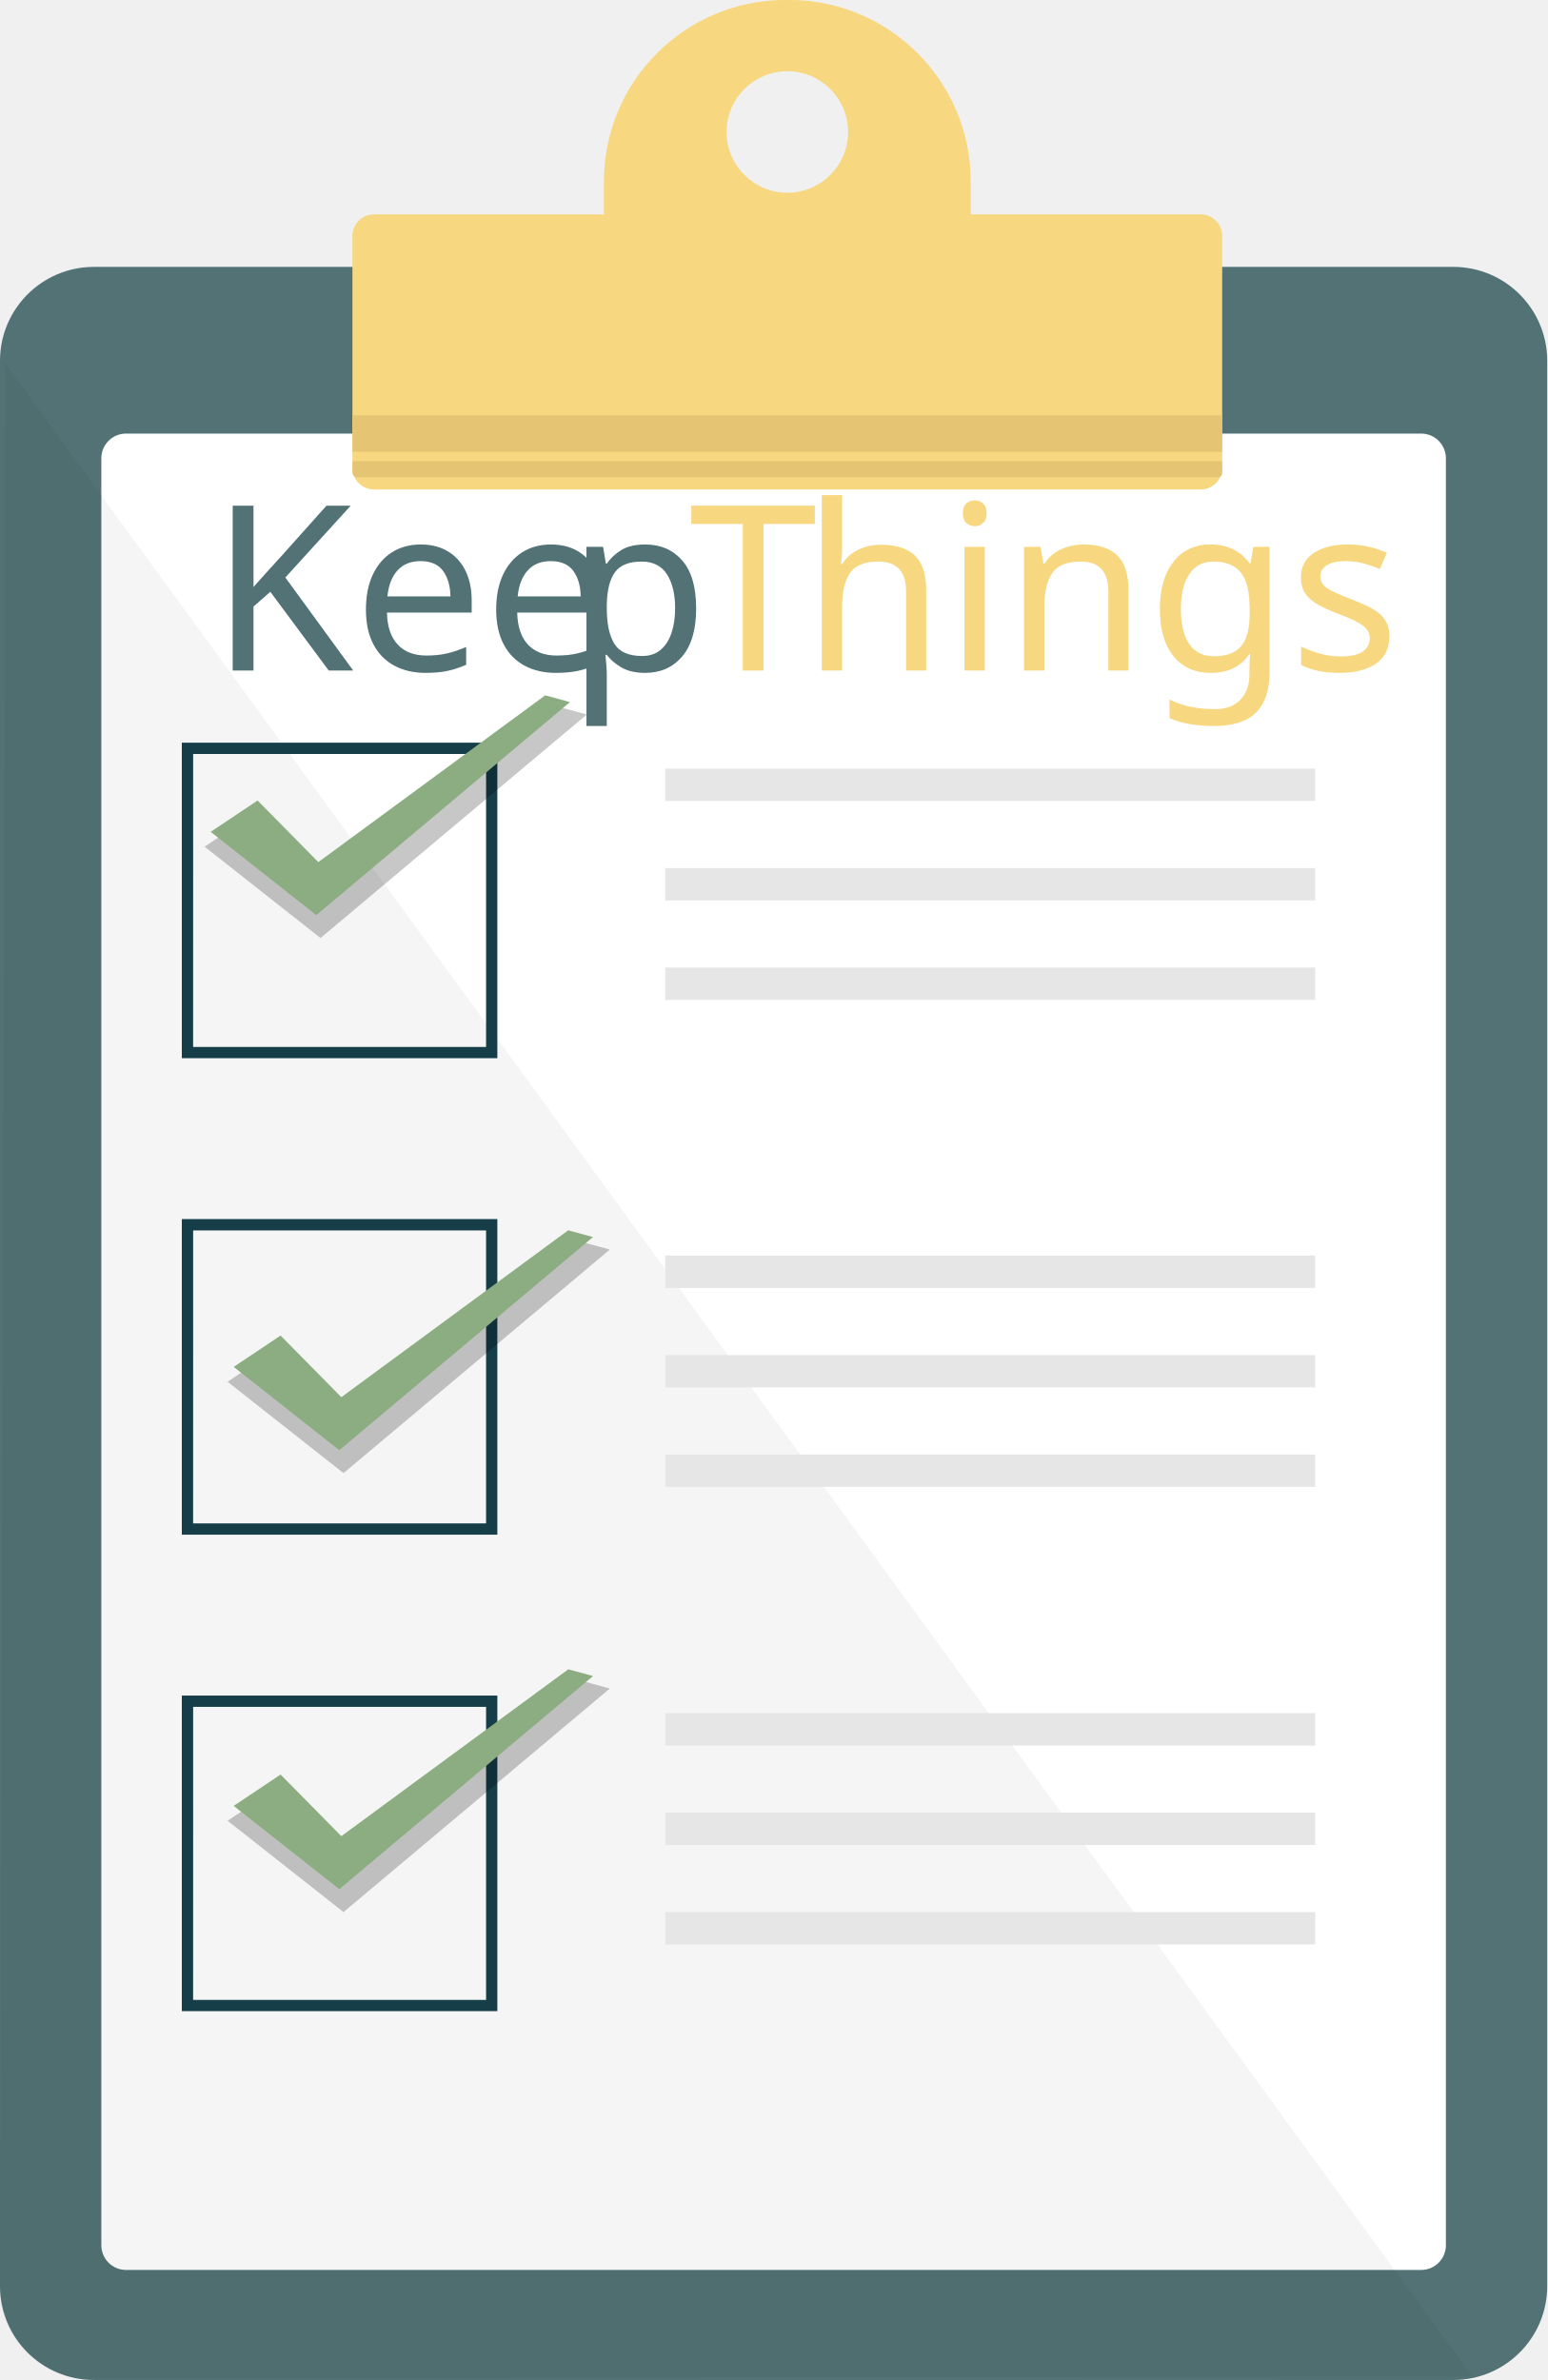
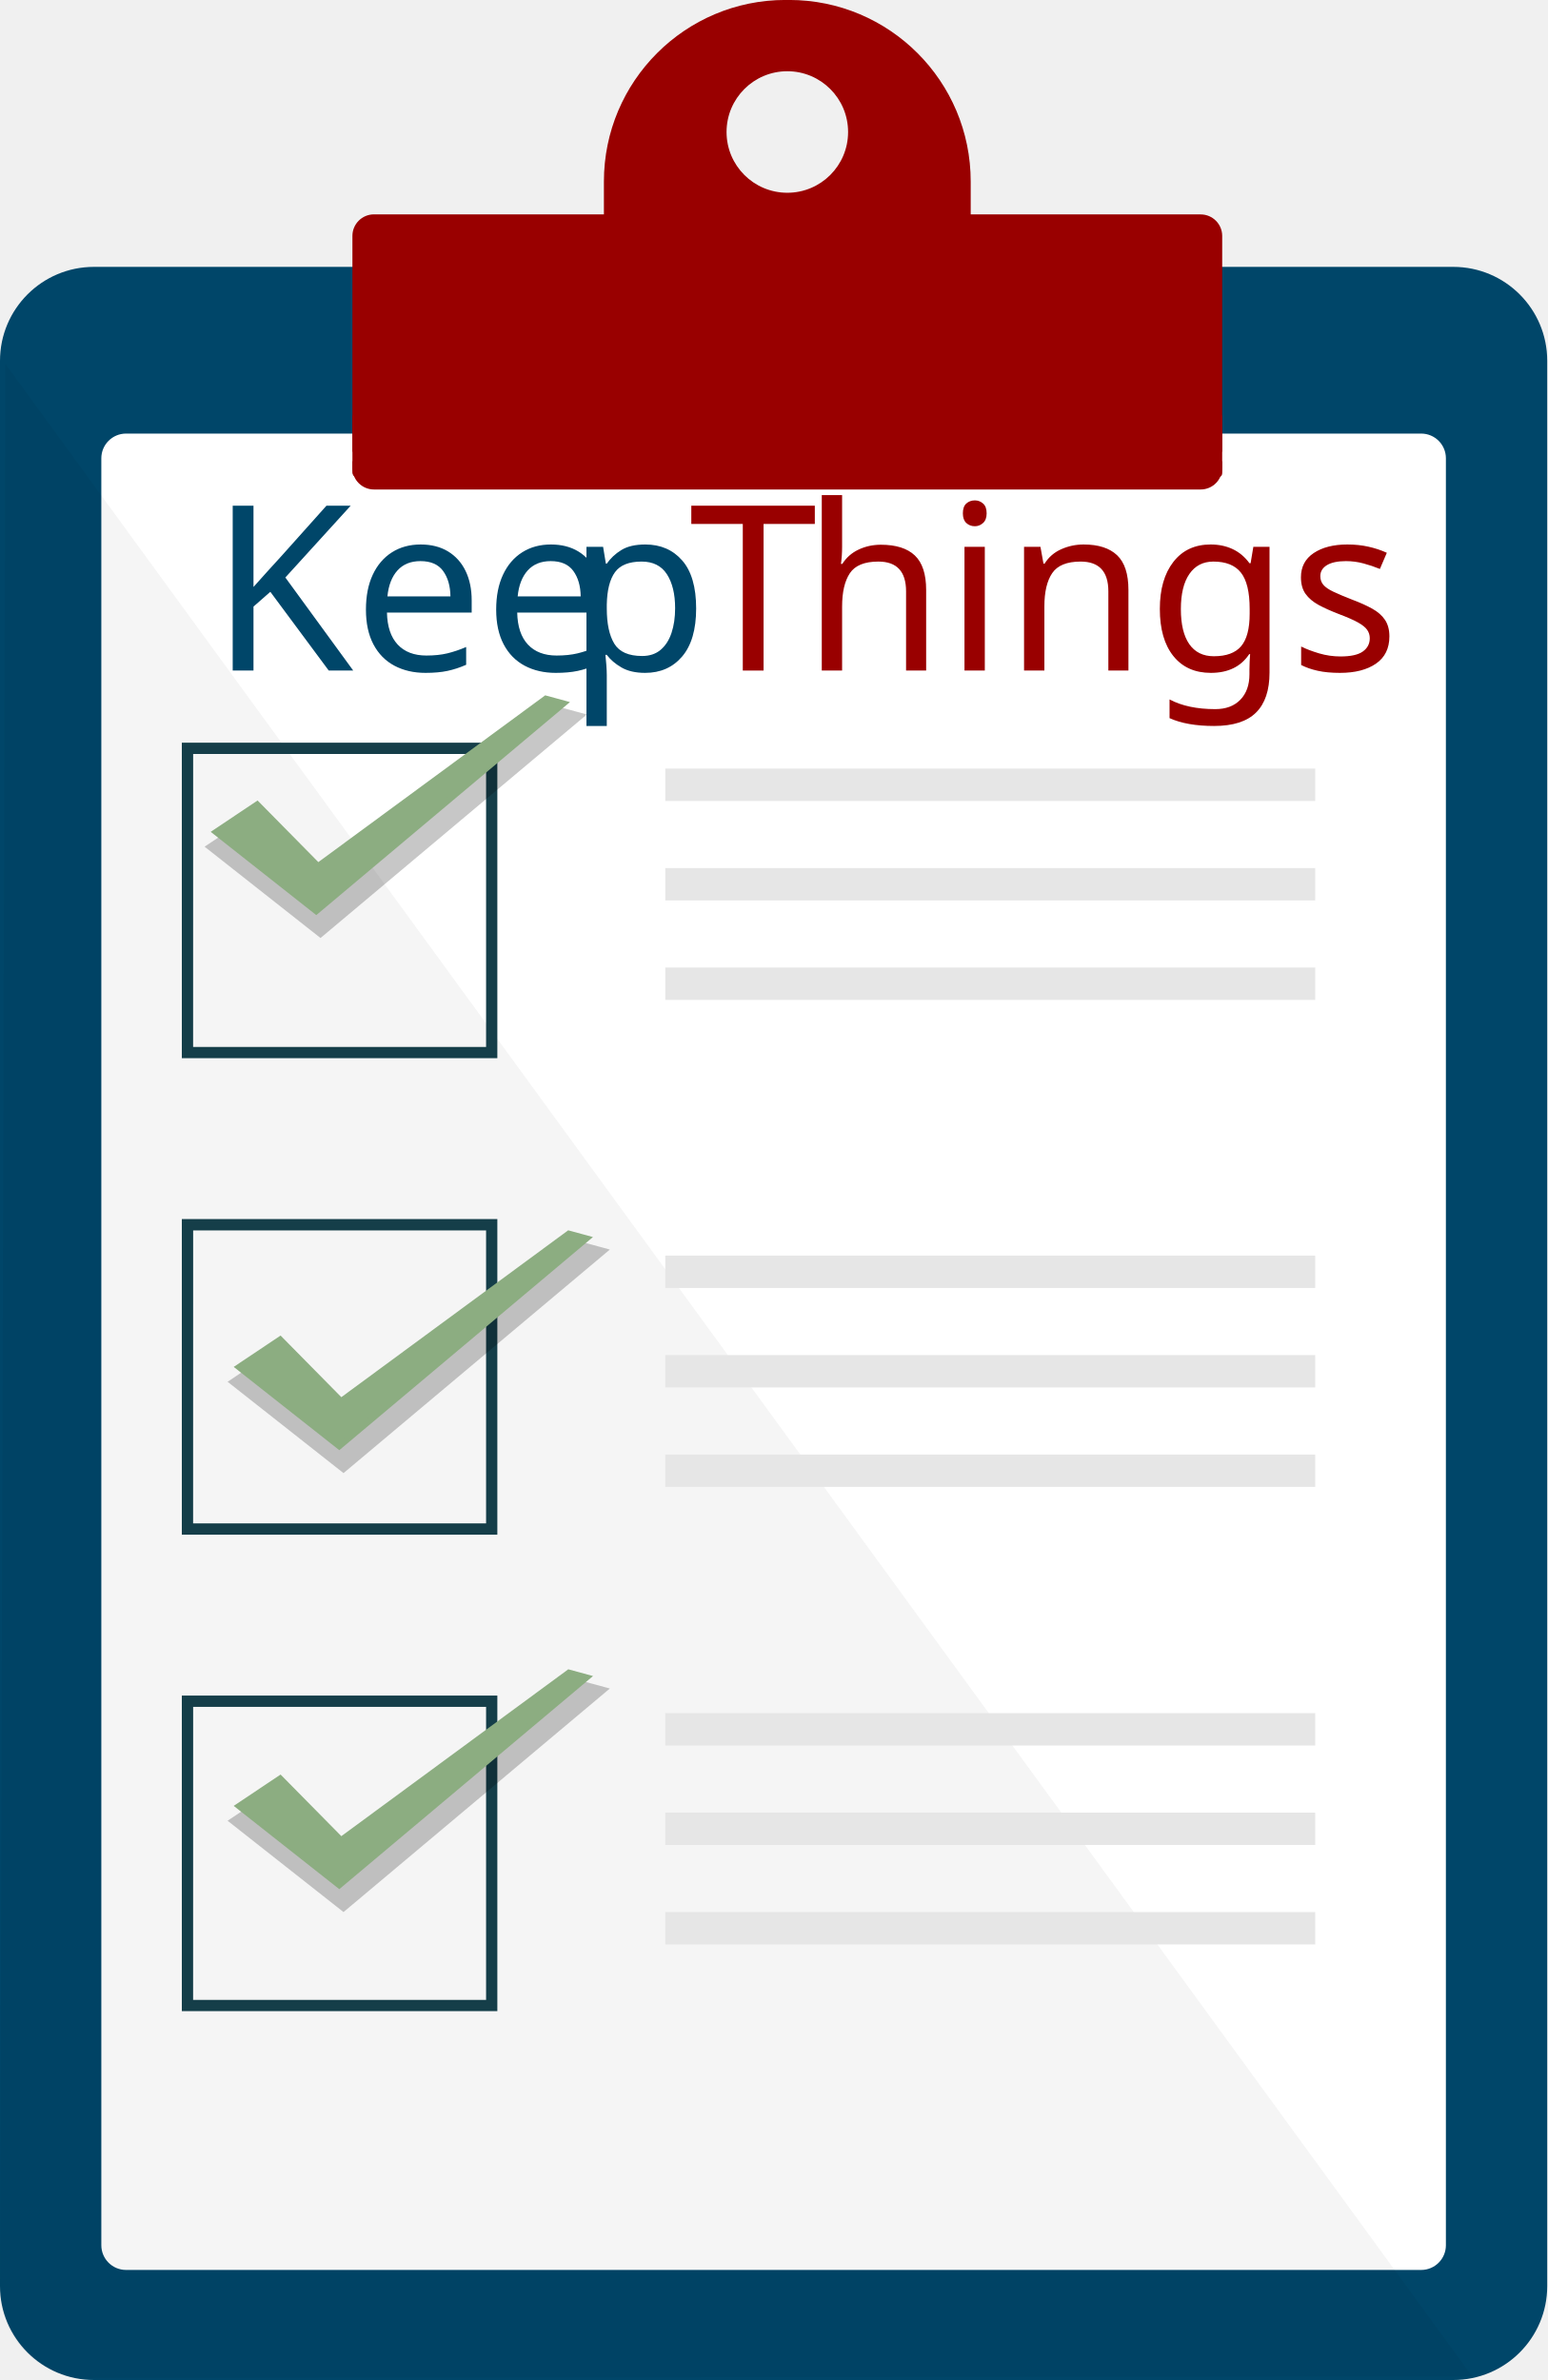
<svg xmlns="http://www.w3.org/2000/svg" id="Ebene_1" data-name="Ebene 1" viewBox="0 0 687.44 1057.48">
  <defs>
-     <style>.cls-1,.cls-10{fill:#527275;}.cls-2{fill:#fff;}.cls-3{opacity:0.04;}.cls-4{fill:#153e49;}.cls-5{fill:#e6e6e6;}.cls-6{opacity:0.22;}.cls-7{fill:#8cad81;}.cls-12,.cls-8{fill:#f7d77f;}.cls-9{fill:#e5c573;}.cls-10{font-size:102.6px;font-family:MyriadPro-Regular, Myriad Pro;}.cls-11{letter-spacing:-0.04em;}.cls-12{letter-spacing:-0.01em;}</style>
+     <style>.cls-1,.cls-9{fill:#004669;}.cls-2{fill:#fff;}.cls-3{opacity:0.04;}.cls-4{fill:#153e49;}.cls-5{fill:#e6e6e6;}.cls-6{opacity:0.22;}.cls-7{fill:#8cad81;}.cls-11,.cls-8{fill:#900;}.cls-9{font-size:102.6px;font-family:MyriadPro-Regular, Myriad Pro;}.cls-10{letter-spacing:-0.04em;}.cls-11{letter-spacing:-0.01em;}</style>
  </defs>
  <rect class="cls-1" y="118.58" width="687.44" height="938.9" rx="41.74" ry="41.74" />
  <rect class="cls-2" x="45.02" y="192.65" width="597.4" height="815.93" rx="10.98" ry="10.98" />
  <path class="cls-3" d="M851.19,1068.29l-612.42.61c-9.93,2.09-37.79-5.55-41.74-36.11L199.41,174Z" transform="translate(-197.03 -12.35)" />
  <path class="cls-4" d="M418,482.53H277.82V342.33H418Zm-135.17-5H413V347.36H282.85Z" transform="translate(-197.03 -12.35)" />
  <path class="cls-4" d="M418,694.23H277.82V554H418Zm-135.17-5H413V559.06H282.85Z" transform="translate(-197.03 -12.35)" />
  <path class="cls-4" d="M418,905.93H277.82V765.74H418Zm-135.17-5H413V770.76H282.85Z" transform="translate(-197.03 -12.35)" />
  <rect class="cls-5" x="295.58" y="341.51" width="288.78" height="14.38" />
  <rect class="cls-5" x="295.58" y="385.7" width="288.78" height="14.38" />
  <rect class="cls-5" x="295.58" y="429.89" width="288.78" height="14.38" />
  <rect class="cls-5" x="295.58" y="557.89" width="288.78" height="14.38" />
  <rect class="cls-5" x="295.58" y="602.08" width="288.78" height="14.38" />
  <rect class="cls-5" x="295.58" y="646.28" width="288.78" height="14.38" />
  <rect class="cls-5" x="295.58" y="761.18" width="288.78" height="14.38" />
  <rect class="cls-5" x="295.58" y="805.38" width="288.78" height="14.38" />
  <rect class="cls-5" x="295.58" y="849.57" width="288.78" height="14.38" />
  <polygon class="cls-6" points="243.52 312.78 143.52 386.31 116.62 359 90.91 376.2 142.41 416.78 260.74 317.46 243.52 312.78" />
  <polygon class="cls-7" points="96.14 369.73 114.24 357.63 141.25 385.05 242.54 310.57 250.15 312.64 140.5 404.68 96.14 369.73" />
  <path class="cls-7" d="M337.56,418.95l-46.91-37,20.82-13.93,27,27.38L439.27,321.3l11,3ZM295.7,382.18l41.81,32.94,106.55-89.44-4.18-1.14L338.13,399.36,311.08,371.9Z" transform="translate(-197.03 -12.35)" />
  <polygon class="cls-6" points="253.74 550.52 153.74 624.06 126.83 596.75 101.12 613.95 152.63 654.53 270.96 555.2 253.74 550.52" />
  <polygon class="cls-7" points="106.36 607.48 124.46 595.37 151.47 622.79 252.75 548.32 260.37 550.38 150.72 642.43 106.36 607.48" />
  <path class="cls-7" d="M347.78,656.69l-46.91-37,20.82-13.93,27,27.38L449.48,559l11,3Zm-41.87-36.76,41.81,32.94,106.55-89.44-4.18-1.14L348.35,637.1l-27.05-27.46Z" transform="translate(-197.03 -12.35)" />
  <polygon class="cls-6" points="253.74 745.57 153.74 819.1 126.83 791.79 101.12 808.99 152.63 849.57 270.96 750.24 253.74 745.57" />
  <polygon class="cls-7" points="106.36 802.52 124.46 790.41 151.47 817.84 252.75 743.36 260.37 745.43 150.72 837.47 106.36 802.52" />
  <path class="cls-7" d="M347.78,851.74l-46.91-37,20.82-13.93,27,27.38,100.83-74.14,11,3ZM305.91,815l41.81,32.94,106.55-89.44-4.18-1.14L348.35,832.15l-27.05-27.46Z" transform="translate(-197.03 -12.35)" />
  <path class="cls-8" d="M730.49,107.62H628.32V93a80.67,80.67,0,0,0-80.67-80.67H546A80.67,80.67,0,0,0,465.35,93v14.6H363.18a9.57,9.57,0,0,0-9.57,9.57V220.27a9.57,9.57,0,0,0,9.57,9.57H730.49a9.57,9.57,0,0,0,9.57-9.57V117.18A9.57,9.57,0,0,0,730.49,107.62ZM546.84,98a27,27,0,1,1,27-27A27,27,0,0,1,546.84,98Z" transform="translate(-197.03 -12.35)" />
-   <rect class="cls-9" x="156.58" y="184.56" width="386.44" height="16.18" />
-   <path class="cls-9" d="M738.29,224.42H355.75a2.14,2.14,0,0,1-2.14-2.14v-5H740.06v5.35A1.77,1.77,0,0,1,738.29,224.42Z" transform="translate(-197.03 -12.35)" />
-   <text class="cls-10" transform="translate(93.44 297.94)">Kee<tspan class="cls-11" x="158.41" y="0">p</tspan>
-     <tspan class="cls-12" x="212.68" y="0">T</tspan>
+   <rect class="cls-8" x="156.58" y="184.56" width="386.44" height="16.18" />
+   <path class="cls-8" d="M738.29,224.42H355.75a2.14,2.14,0,0,1-2.14-2.14v-5H740.06v5.35A1.77,1.77,0,0,1,738.29,224.42Z" transform="translate(-197.03 -12.35)" />
+   <text class="cls-9" transform="translate(93.44 297.94)">Kee<tspan class="cls-10" x="158.41" y="0">p</tspan>
+     <tspan class="cls-11" x="212.68" y="0">T</tspan>
    <tspan class="cls-8" x="262.96" y="0">hings</tspan>
  </text>
</svg>
